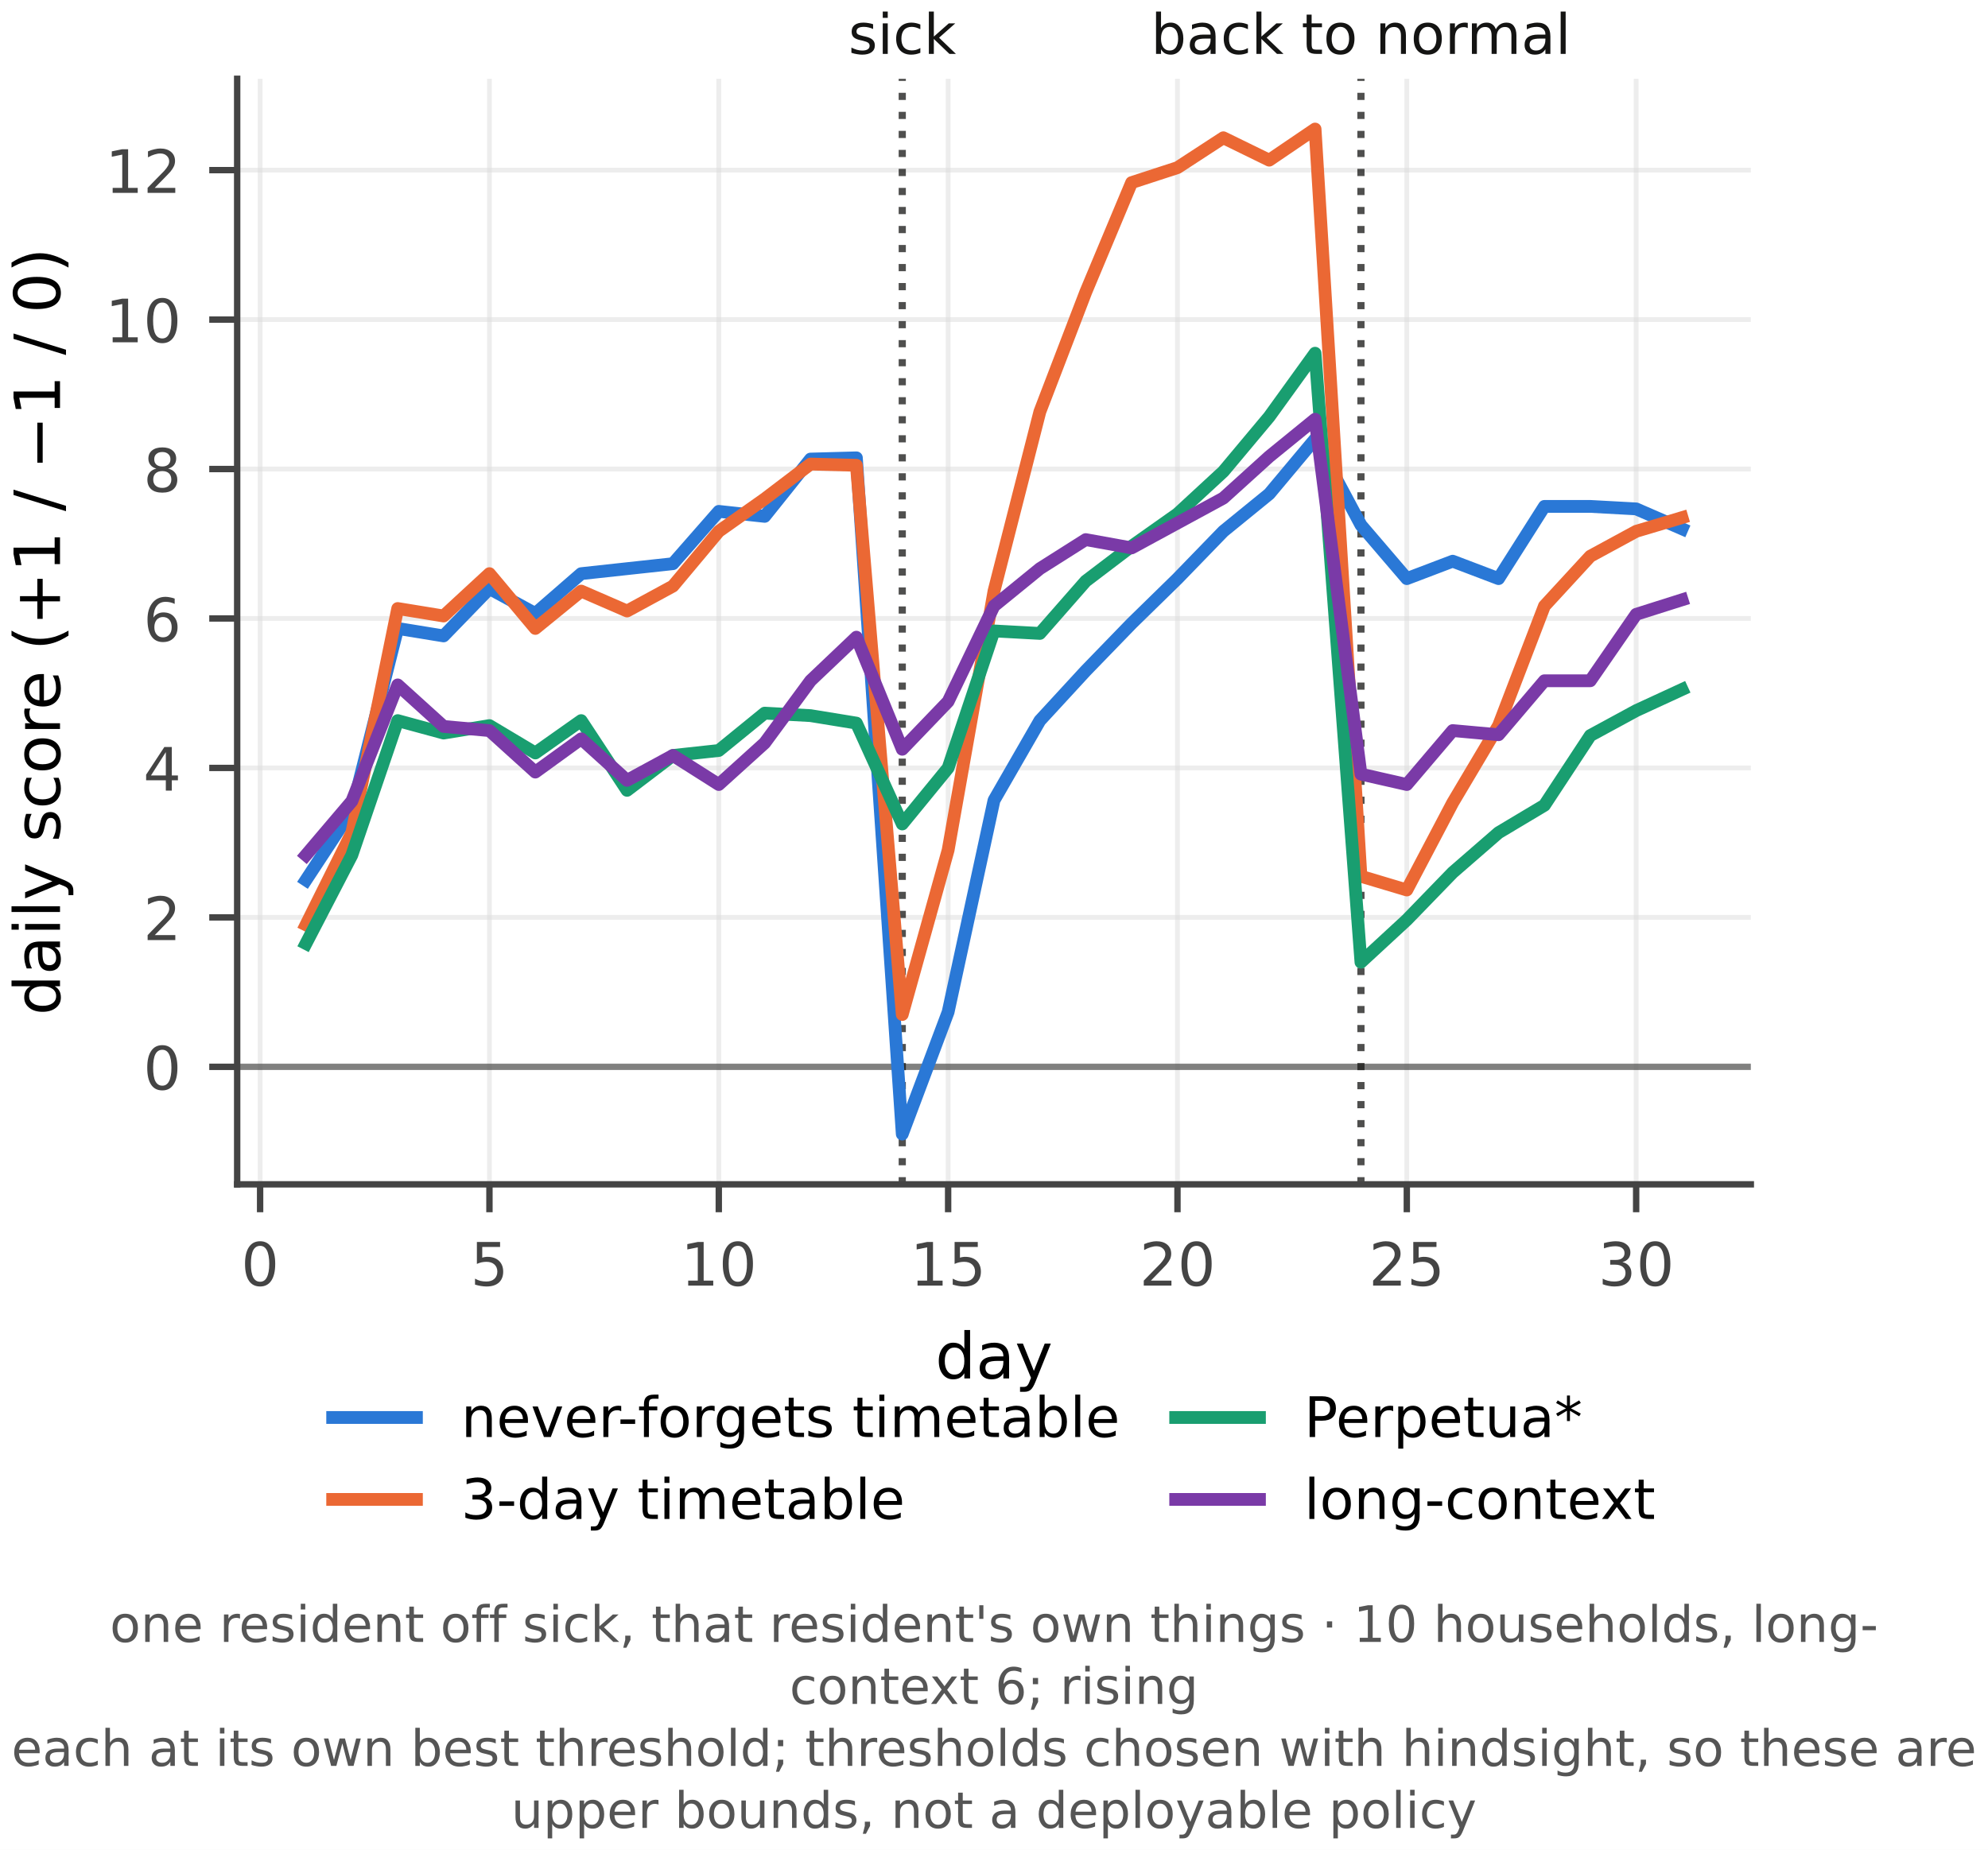
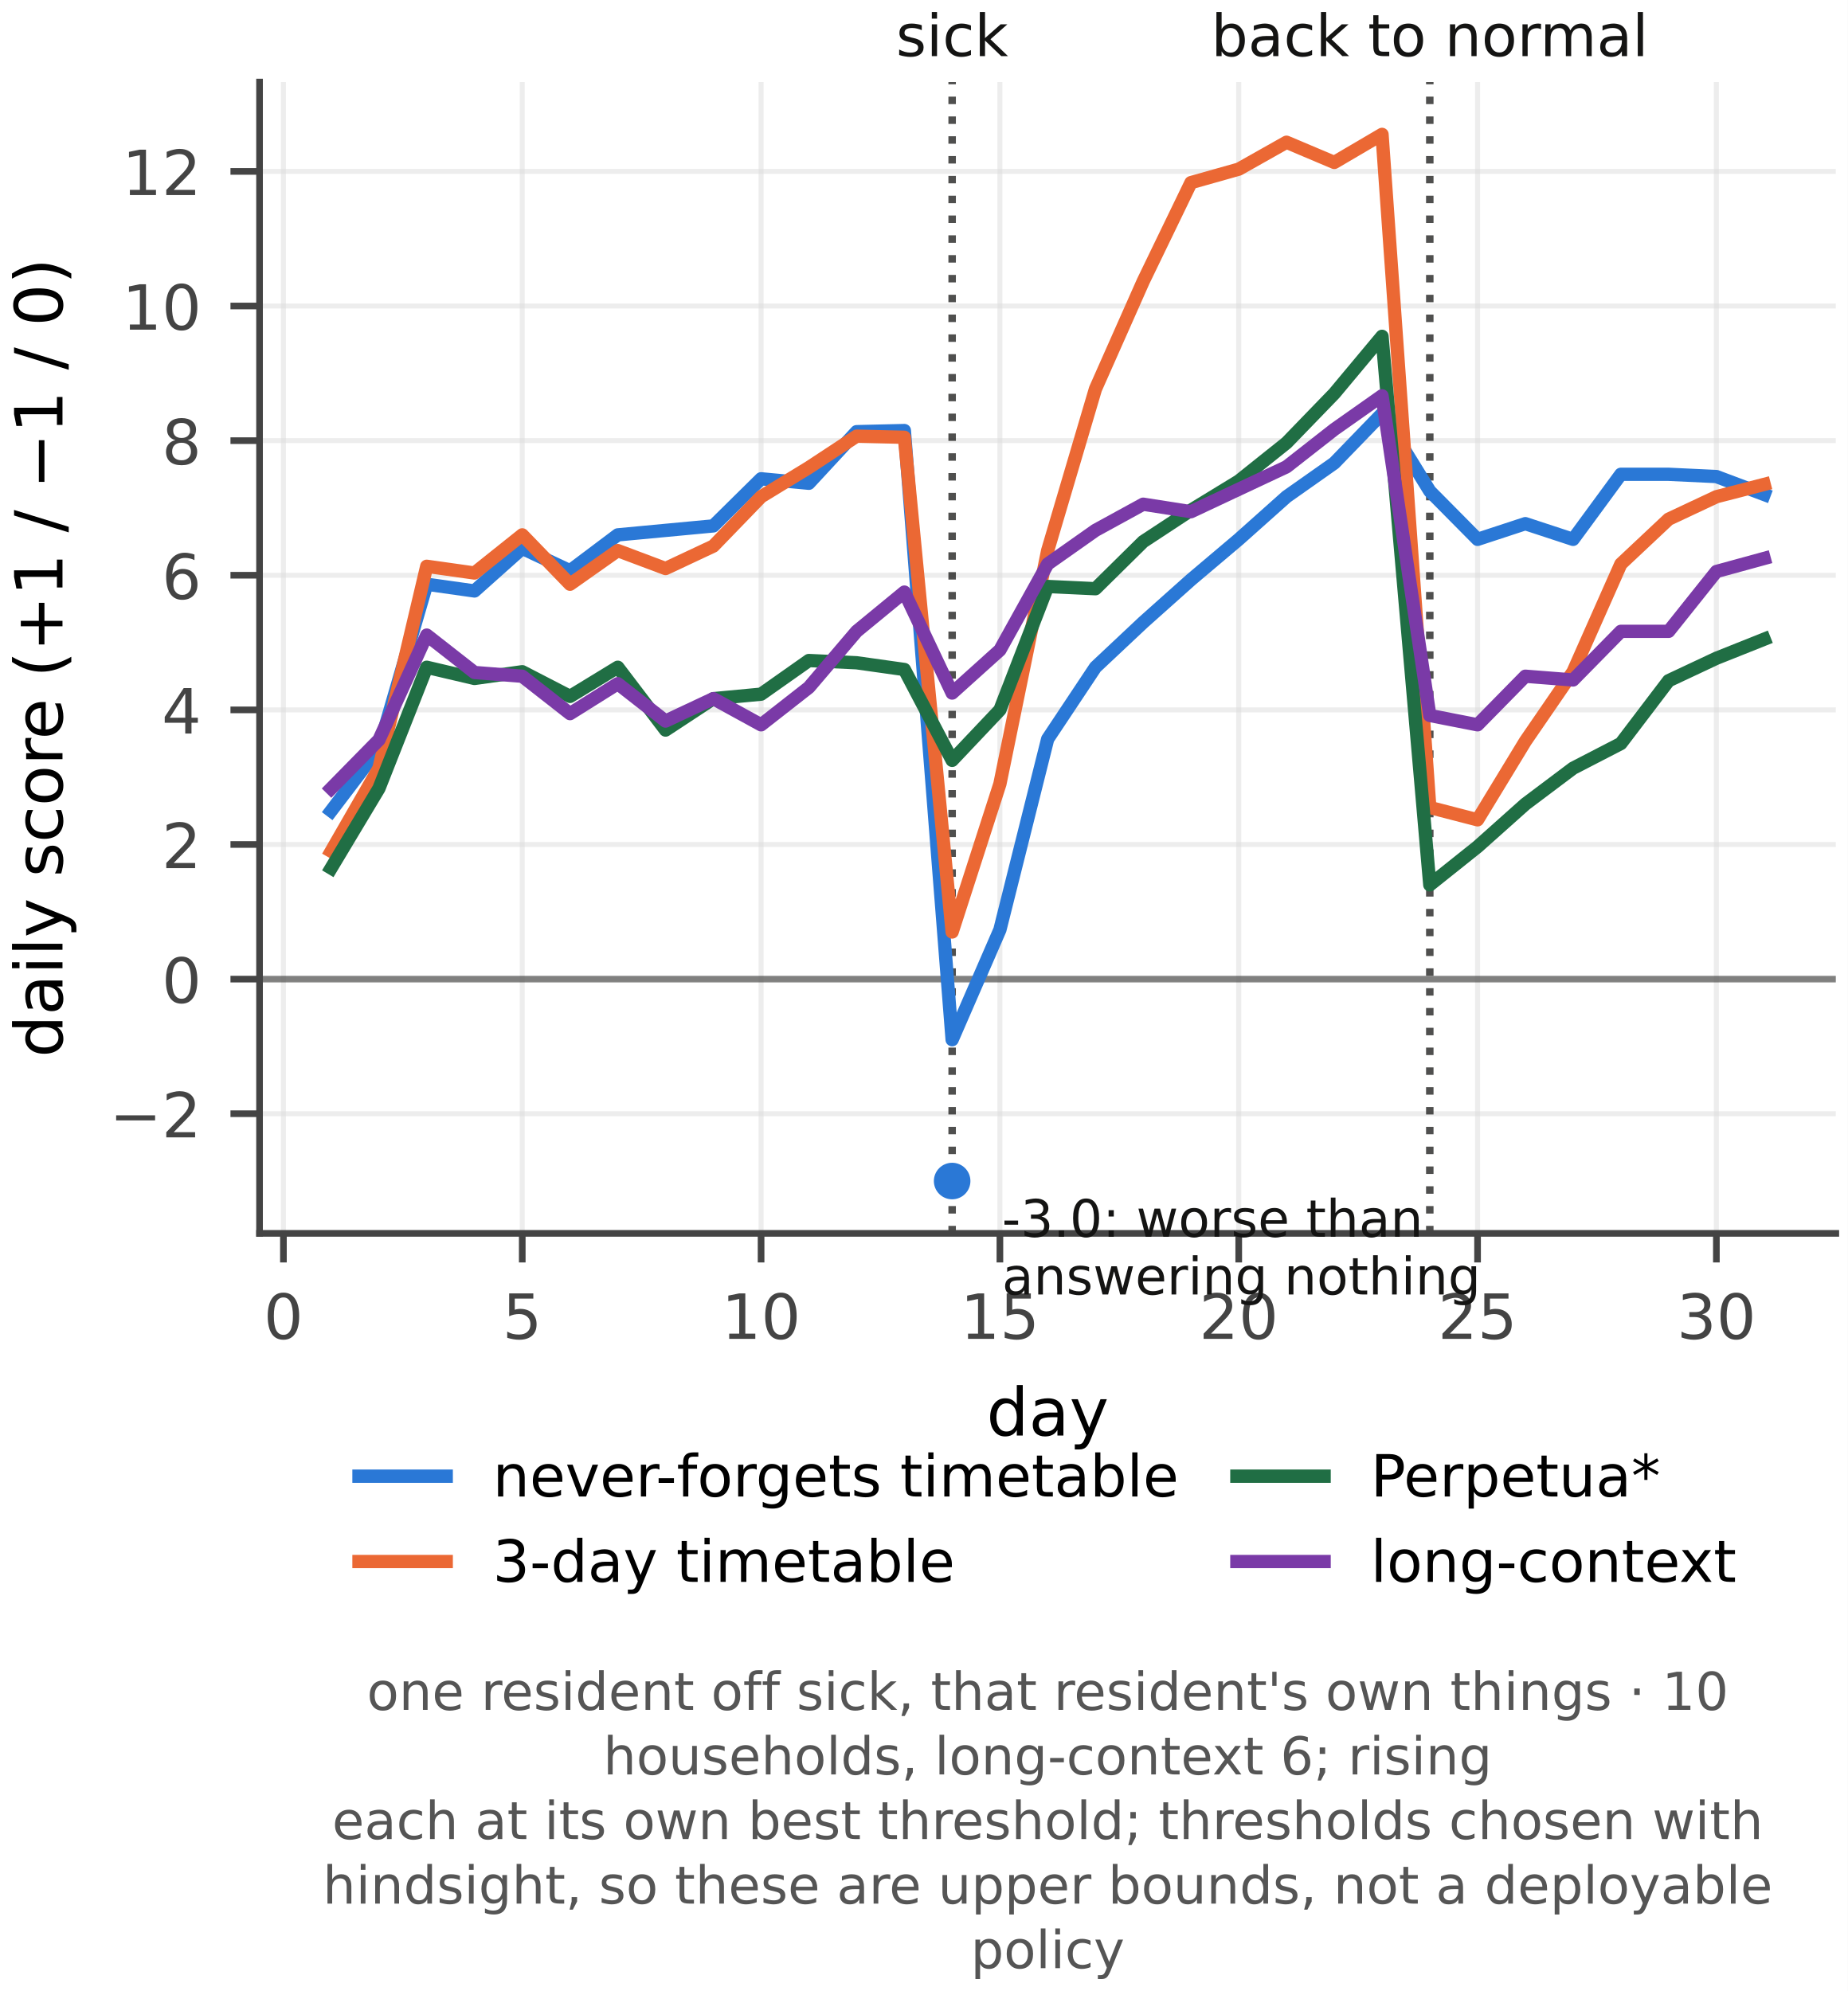
- <svg xmlns="http://www.w3.org/2000/svg" xmlns:xlink="http://www.w3.org/1999/xlink" width="249.175pt" height="231.912pt" viewBox="0 0 249.175 231.912" version="1.1">
+ <svg xmlns="http://www.w3.org/2000/svg" xmlns:xlink="http://www.w3.org/1999/xlink" width="222.399pt" height="239.685pt" viewBox="0 0 222.399 239.685" version="1.1">
  <defs>
    <style type="text/css">*{stroke-linejoin: round; stroke-linecap: butt}</style>
  </defs>
  <g id="figure_1">
    <g id="patch_1">
-       <path d="M 0 231.912  L 249.175 231.912  L 249.175 0  L 0 0  z " style="fill: #ffffff" />
+       <path d="M 0 239.685  L 222.399 239.685  L 222.399 -0  L 0 -0  z " style="fill: #ffffff" />
    </g>
    <g id="axes_1">
      <g id="patch_2">
-         <path d="M 29.727 148.478  L 219.447 148.478  L 219.447 9.878  L 29.727 9.878  z " style="fill: #ffffff" />
+         <path d="M 31.239 148.478  L 220.959 148.478  L 220.959 9.878  L 31.239 9.878  z " style="fill: #ffffff" />
      </g>
      <g id="matplotlib.axis_1">
        <g id="xtick_1">
          <g id="line2d_1">
-             <path d="M 32.602 148.478  L 32.602 9.878  " clip-path="url(#pa8eca49c2f)" style="fill: none; stroke: #dddddd; stroke-opacity: 0.5; stroke-width: 0.6; stroke-linecap: square" />
+             <path d="M 34.114 148.478  L 34.114 9.878  " clip-path="url(#p74872c241c)" style="fill: none; stroke: #dddddd; stroke-opacity: 0.5; stroke-width: 0.6; stroke-linecap: square" />
          </g>
          <g id="line2d_2">
            <defs>
-               <path id="m60619fa9c1" d="M 0 0  L 0 3.5  " style="stroke: #444444; stroke-width: 0.8" />
+               <path id="md40c995086" d="M 0 0  L 0 3.5  " style="stroke: #444444; stroke-width: 0.8" />
            </defs>
            <g>
-               <use xlink:href="#m60619fa9c1" x="32.602" y="148.478" style="fill: #444444; stroke: #444444; stroke-width: 0.8" />
+               <use xlink:href="#md40c995086" x="34.114" y="148.478" style="fill: #444444; stroke: #444444; stroke-width: 0.8" />
            </g>
          </g>
          <g id="text_1">
-             <text style="font-size: 7.5px; font-family: 'DejaVu Sans', 'Bitstream Vera Sans', 'Computer Modern Sans Serif', 'Lucida Grande', 'Verdana', 'Geneva', 'Lucid', 'Arial', 'Helvetica', 'Avant Garde', sans-serif; text-anchor: middle; fill: #444444" x="32.602" y="161.177" transform="rotate(-0 32.60183 161.1767)">0</text>
+             <text style="font-size: 7.5px; font-family: 'DejaVu Sans', 'Bitstream Vera Sans', 'Computer Modern Sans Serif', 'Lucida Grande', 'Verdana', 'Geneva', 'Lucid', 'Arial', 'Helvetica', 'Avant Garde', sans-serif; text-anchor: middle; fill: #444444" x="34.114" y="161.177" transform="rotate(-0 34.11369 161.1767)">0</text>
          </g>
        </g>
        <g id="xtick_2">
          <g id="line2d_3">
-             <path d="M 61.347 148.478  L 61.347 9.878  " clip-path="url(#pa8eca49c2f)" style="fill: none; stroke: #dddddd; stroke-opacity: 0.5; stroke-width: 0.6; stroke-linecap: square" />
+             <path d="M 62.859 148.478  L 62.859 9.878  " clip-path="url(#p74872c241c)" style="fill: none; stroke: #dddddd; stroke-opacity: 0.5; stroke-width: 0.6; stroke-linecap: square" />
          </g>
          <g id="line2d_4">
            <g>
-               <use xlink:href="#m60619fa9c1" x="61.347" y="148.478" style="fill: #444444; stroke: #444444; stroke-width: 0.8" />
+               <use xlink:href="#md40c995086" x="62.859" y="148.478" style="fill: #444444; stroke: #444444; stroke-width: 0.8" />
            </g>
          </g>
          <g id="text_2">
-             <text style="font-size: 7.5px; font-family: 'DejaVu Sans', 'Bitstream Vera Sans', 'Computer Modern Sans Serif', 'Lucida Grande', 'Verdana', 'Geneva', 'Lucid', 'Arial', 'Helvetica', 'Avant Garde', sans-serif; text-anchor: middle; fill: #444444" x="61.347" y="161.177" transform="rotate(-0 61.34728 161.1767)">5</text>
+             <text style="font-size: 7.5px; font-family: 'DejaVu Sans', 'Bitstream Vera Sans', 'Computer Modern Sans Serif', 'Lucida Grande', 'Verdana', 'Geneva', 'Lucid', 'Arial', 'Helvetica', 'Avant Garde', sans-serif; text-anchor: middle; fill: #444444" x="62.859" y="161.177" transform="rotate(-0 62.85914 161.1767)">5</text>
          </g>
        </g>
        <g id="xtick_3">
          <g id="line2d_5">
-             <path d="M 90.093 148.478  L 90.093 9.878  " clip-path="url(#pa8eca49c2f)" style="fill: none; stroke: #dddddd; stroke-opacity: 0.5; stroke-width: 0.6; stroke-linecap: square" />
+             <path d="M 91.605 148.478  L 91.605 9.878  " clip-path="url(#p74872c241c)" style="fill: none; stroke: #dddddd; stroke-opacity: 0.5; stroke-width: 0.6; stroke-linecap: square" />
          </g>
          <g id="line2d_6">
            <g>
-               <use xlink:href="#m60619fa9c1" x="90.093" y="148.478" style="fill: #444444; stroke: #444444; stroke-width: 0.8" />
+               <use xlink:href="#md40c995086" x="91.605" y="148.478" style="fill: #444444; stroke: #444444; stroke-width: 0.8" />
            </g>
          </g>
          <g id="text_3">
-             <text style="font-size: 7.5px; font-family: 'DejaVu Sans', 'Bitstream Vera Sans', 'Computer Modern Sans Serif', 'Lucida Grande', 'Verdana', 'Geneva', 'Lucid', 'Arial', 'Helvetica', 'Avant Garde', sans-serif; text-anchor: middle; fill: #444444" x="90.093" y="161.177" transform="rotate(-0 90.09274 161.1767)">10</text>
+             <text style="font-size: 7.5px; font-family: 'DejaVu Sans', 'Bitstream Vera Sans', 'Computer Modern Sans Serif', 'Lucida Grande', 'Verdana', 'Geneva', 'Lucid', 'Arial', 'Helvetica', 'Avant Garde', sans-serif; text-anchor: middle; fill: #444444" x="91.605" y="161.177" transform="rotate(-0 91.6046 161.1767)">10</text>
          </g>
        </g>
        <g id="xtick_4">
          <g id="line2d_7">
-             <path d="M 118.838 148.478  L 118.838 9.878  " clip-path="url(#pa8eca49c2f)" style="fill: none; stroke: #dddddd; stroke-opacity: 0.5; stroke-width: 0.6; stroke-linecap: square" />
+             <path d="M 120.35 148.478  L 120.35 9.878  " clip-path="url(#p74872c241c)" style="fill: none; stroke: #dddddd; stroke-opacity: 0.5; stroke-width: 0.6; stroke-linecap: square" />
          </g>
          <g id="line2d_8">
            <g>
-               <use xlink:href="#m60619fa9c1" x="118.838" y="148.478" style="fill: #444444; stroke: #444444; stroke-width: 0.8" />
+               <use xlink:href="#md40c995086" x="120.35" y="148.478" style="fill: #444444; stroke: #444444; stroke-width: 0.8" />
            </g>
          </g>
          <g id="text_4">
-             <text style="font-size: 7.5px; font-family: 'DejaVu Sans', 'Bitstream Vera Sans', 'Computer Modern Sans Serif', 'Lucida Grande', 'Verdana', 'Geneva', 'Lucid', 'Arial', 'Helvetica', 'Avant Garde', sans-serif; text-anchor: middle; fill: #444444" x="118.838" y="161.177" transform="rotate(-0 118.8382 161.1767)">15</text>
+             <text style="font-size: 7.5px; font-family: 'DejaVu Sans', 'Bitstream Vera Sans', 'Computer Modern Sans Serif', 'Lucida Grande', 'Verdana', 'Geneva', 'Lucid', 'Arial', 'Helvetica', 'Avant Garde', sans-serif; text-anchor: middle; fill: #444444" x="120.35" y="161.177" transform="rotate(-0 120.35 161.1767)">15</text>
          </g>
        </g>
        <g id="xtick_5">
          <g id="line2d_9">
-             <path d="M 147.584 148.478  L 147.584 9.878  " clip-path="url(#pa8eca49c2f)" style="fill: none; stroke: #dddddd; stroke-opacity: 0.5; stroke-width: 0.6; stroke-linecap: square" />
+             <path d="M 149.096 148.478  L 149.096 9.878  " clip-path="url(#p74872c241c)" style="fill: none; stroke: #dddddd; stroke-opacity: 0.5; stroke-width: 0.6; stroke-linecap: square" />
          </g>
          <g id="line2d_10">
            <g>
-               <use xlink:href="#m60619fa9c1" x="147.584" y="148.478" style="fill: #444444; stroke: #444444; stroke-width: 0.8" />
+               <use xlink:href="#md40c995086" x="149.096" y="148.478" style="fill: #444444; stroke: #444444; stroke-width: 0.8" />
            </g>
          </g>
          <g id="text_5">
-             <text style="font-size: 7.5px; font-family: 'DejaVu Sans', 'Bitstream Vera Sans', 'Computer Modern Sans Serif', 'Lucida Grande', 'Verdana', 'Geneva', 'Lucid', 'Arial', 'Helvetica', 'Avant Garde', sans-serif; text-anchor: middle; fill: #444444" x="147.584" y="161.177" transform="rotate(-0 147.5836 161.1767)">20</text>
+             <text style="font-size: 7.5px; font-family: 'DejaVu Sans', 'Bitstream Vera Sans', 'Computer Modern Sans Serif', 'Lucida Grande', 'Verdana', 'Geneva', 'Lucid', 'Arial', 'Helvetica', 'Avant Garde', sans-serif; text-anchor: middle; fill: #444444" x="149.096" y="161.177" transform="rotate(-0 149.0955 161.1767)">20</text>
          </g>
        </g>
        <g id="xtick_6">
          <g id="line2d_11">
-             <path d="M 176.329 148.478  L 176.329 9.878  " clip-path="url(#pa8eca49c2f)" style="fill: none; stroke: #dddddd; stroke-opacity: 0.5; stroke-width: 0.6; stroke-linecap: square" />
+             <path d="M 177.841 148.478  L 177.841 9.878  " clip-path="url(#p74872c241c)" style="fill: none; stroke: #dddddd; stroke-opacity: 0.5; stroke-width: 0.6; stroke-linecap: square" />
          </g>
          <g id="line2d_12">
            <g>
-               <use xlink:href="#m60619fa9c1" x="176.329" y="148.478" style="fill: #444444; stroke: #444444; stroke-width: 0.8" />
+               <use xlink:href="#md40c995086" x="177.841" y="148.478" style="fill: #444444; stroke: #444444; stroke-width: 0.8" />
            </g>
          </g>
          <g id="text_6">
-             <text style="font-size: 7.5px; font-family: 'DejaVu Sans', 'Bitstream Vera Sans', 'Computer Modern Sans Serif', 'Lucida Grande', 'Verdana', 'Geneva', 'Lucid', 'Arial', 'Helvetica', 'Avant Garde', sans-serif; text-anchor: middle; fill: #444444" x="176.329" y="161.177" transform="rotate(-0 176.3291 161.1767)">25</text>
+             <text style="font-size: 7.5px; font-family: 'DejaVu Sans', 'Bitstream Vera Sans', 'Computer Modern Sans Serif', 'Lucida Grande', 'Verdana', 'Geneva', 'Lucid', 'Arial', 'Helvetica', 'Avant Garde', sans-serif; text-anchor: middle; fill: #444444" x="177.841" y="161.177" transform="rotate(-0 177.841 161.1767)">25</text>
          </g>
        </g>
        <g id="xtick_7">
          <g id="line2d_13">
-             <path d="M 205.075 148.478  L 205.075 9.878  " clip-path="url(#pa8eca49c2f)" style="fill: none; stroke: #dddddd; stroke-opacity: 0.5; stroke-width: 0.6; stroke-linecap: square" />
+             <path d="M 206.586 148.478  L 206.586 9.878  " clip-path="url(#p74872c241c)" style="fill: none; stroke: #dddddd; stroke-opacity: 0.5; stroke-width: 0.6; stroke-linecap: square" />
          </g>
          <g id="line2d_14">
            <g>
-               <use xlink:href="#m60619fa9c1" x="205.075" y="148.478" style="fill: #444444; stroke: #444444; stroke-width: 0.8" />
+               <use xlink:href="#md40c995086" x="206.586" y="148.478" style="fill: #444444; stroke: #444444; stroke-width: 0.8" />
            </g>
          </g>
          <g id="text_7">
-             <text style="font-size: 7.5px; font-family: 'DejaVu Sans', 'Bitstream Vera Sans', 'Computer Modern Sans Serif', 'Lucida Grande', 'Verdana', 'Geneva', 'Lucid', 'Arial', 'Helvetica', 'Avant Garde', sans-serif; text-anchor: middle; fill: #444444" x="205.075" y="161.177" transform="rotate(-0 205.0746 161.1767)">30</text>
+             <text style="font-size: 7.5px; font-family: 'DejaVu Sans', 'Bitstream Vera Sans', 'Computer Modern Sans Serif', 'Lucida Grande', 'Verdana', 'Geneva', 'Lucid', 'Arial', 'Helvetica', 'Avant Garde', sans-serif; text-anchor: middle; fill: #444444" x="206.586" y="161.177" transform="rotate(-0 206.5864 161.1767)">30</text>
          </g>
        </g>
        <g id="text_8">
-           <text style="font-size: 8px; font-family: 'DejaVu Sans', 'Bitstream Vera Sans', 'Computer Modern Sans Serif', 'Lucida Grande', 'Verdana', 'Geneva', 'Lucid', 'Arial', 'Helvetica', 'Avant Garde', sans-serif; text-anchor: middle" x="124.587" y="172.815" transform="rotate(-0 124.5873 172.8152)">day</text>
+           <text style="font-size: 8px; font-family: 'DejaVu Sans', 'Bitstream Vera Sans', 'Computer Modern Sans Serif', 'Lucida Grande', 'Verdana', 'Geneva', 'Lucid', 'Arial', 'Helvetica', 'Avant Garde', sans-serif; text-anchor: middle" x="126.099" y="172.815" transform="rotate(-0 126.0991 172.8152)">day</text>
        </g>
      </g>
      <g id="matplotlib.axis_2">
        <g id="ytick_1">
          <g id="line2d_15">
-             <path d="M 29.727 133.747  L 219.447 133.747  " clip-path="url(#pa8eca49c2f)" style="fill: none; stroke: #dddddd; stroke-opacity: 0.5; stroke-width: 0.6; stroke-linecap: square" />
+             <path d="M 31.239 134.075  L 220.959 134.075  " clip-path="url(#p74872c241c)" style="fill: none; stroke: #dddddd; stroke-opacity: 0.5; stroke-width: 0.6; stroke-linecap: square" />
          </g>
          <g id="line2d_16">
            <defs>
-               <path id="m5e0a14a713" d="M 0 0  L -3.5 0  " style="stroke: #444444; stroke-width: 0.8" />
+               <path id="m9e1246390c" d="M 0 0  L -3.5 0  " style="stroke: #444444; stroke-width: 0.8" />
            </defs>
            <g>
-               <use xlink:href="#m5e0a14a713" x="29.727" y="133.747" style="fill: #444444; stroke: #444444; stroke-width: 0.8" />
+               <use xlink:href="#m9e1246390c" x="31.239" y="134.075" style="fill: #444444; stroke: #444444; stroke-width: 0.8" />
            </g>
          </g>
          <g id="text_9">
-             <text style="font-size: 7.5px; font-family: 'DejaVu Sans', 'Bitstream Vera Sans', 'Computer Modern Sans Serif', 'Lucida Grande', 'Verdana', 'Geneva', 'Lucid', 'Arial', 'Helvetica', 'Avant Garde', sans-serif; text-anchor: end; fill: #444444" x="22.727" y="136.596" transform="rotate(-0 22.72728 136.5961)">0</text>
+             <text style="font-size: 7.5px; font-family: 'DejaVu Sans', 'Bitstream Vera Sans', 'Computer Modern Sans Serif', 'Lucida Grande', 'Verdana', 'Geneva', 'Lucid', 'Arial', 'Helvetica', 'Avant Garde', sans-serif; text-anchor: end; fill: #444444" x="24.239" y="136.924" transform="rotate(-0 24.23914 136.9244)">−2</text>
          </g>
        </g>
        <g id="ytick_2">
          <g id="line2d_17">
-             <path d="M 29.727 115.011  L 219.447 115.011  " clip-path="url(#pa8eca49c2f)" style="fill: none; stroke: #dddddd; stroke-opacity: 0.5; stroke-width: 0.6; stroke-linecap: square" />
+             <path d="M 31.239 117.869  L 220.959 117.869  " clip-path="url(#p74872c241c)" style="fill: none; stroke: #dddddd; stroke-opacity: 0.5; stroke-width: 0.6; stroke-linecap: square" />
          </g>
          <g id="line2d_18">
            <g>
-               <use xlink:href="#m5e0a14a713" x="29.727" y="115.011" style="fill: #444444; stroke: #444444; stroke-width: 0.8" />
+               <use xlink:href="#m9e1246390c" x="31.239" y="117.869" style="fill: #444444; stroke: #444444; stroke-width: 0.8" />
            </g>
          </g>
          <g id="text_10">
-             <text style="font-size: 7.5px; font-family: 'DejaVu Sans', 'Bitstream Vera Sans', 'Computer Modern Sans Serif', 'Lucida Grande', 'Verdana', 'Geneva', 'Lucid', 'Arial', 'Helvetica', 'Avant Garde', sans-serif; text-anchor: end; fill: #444444" x="22.727" y="117.86" transform="rotate(-0 22.72728 117.86)">2</text>
+             <text style="font-size: 7.5px; font-family: 'DejaVu Sans', 'Bitstream Vera Sans', 'Computer Modern Sans Serif', 'Lucida Grande', 'Verdana', 'Geneva', 'Lucid', 'Arial', 'Helvetica', 'Avant Garde', sans-serif; text-anchor: end; fill: #444444" x="24.239" y="120.719" transform="rotate(-0 24.23914 120.7186)">0</text>
          </g>
        </g>
        <g id="ytick_3">
          <g id="line2d_19">
-             <path d="M 29.727 96.275  L 219.447 96.275  " clip-path="url(#pa8eca49c2f)" style="fill: none; stroke: #dddddd; stroke-opacity: 0.5; stroke-width: 0.6; stroke-linecap: square" />
+             <path d="M 31.239 101.663  L 220.959 101.663  " clip-path="url(#p74872c241c)" style="fill: none; stroke: #dddddd; stroke-opacity: 0.5; stroke-width: 0.6; stroke-linecap: square" />
          </g>
          <g id="line2d_20">
            <g>
-               <use xlink:href="#m5e0a14a713" x="29.727" y="96.275" style="fill: #444444; stroke: #444444; stroke-width: 0.8" />
+               <use xlink:href="#m9e1246390c" x="31.239" y="101.663" style="fill: #444444; stroke: #444444; stroke-width: 0.8" />
            </g>
          </g>
          <g id="text_11">
-             <text style="font-size: 7.5px; font-family: 'DejaVu Sans', 'Bitstream Vera Sans', 'Computer Modern Sans Serif', 'Lucida Grande', 'Verdana', 'Geneva', 'Lucid', 'Arial', 'Helvetica', 'Avant Garde', sans-serif; text-anchor: end; fill: #444444" x="22.727" y="99.124" transform="rotate(-0 22.72728 99.12396)">4</text>
+             <text style="font-size: 7.5px; font-family: 'DejaVu Sans', 'Bitstream Vera Sans', 'Computer Modern Sans Serif', 'Lucida Grande', 'Verdana', 'Geneva', 'Lucid', 'Arial', 'Helvetica', 'Avant Garde', sans-serif; text-anchor: end; fill: #444444" x="24.239" y="104.513" transform="rotate(-0 24.23914 104.5128)">2</text>
          </g>
        </g>
        <g id="ytick_4">
          <g id="line2d_21">
-             <path d="M 29.727 77.538  L 219.447 77.538  " clip-path="url(#pa8eca49c2f)" style="fill: none; stroke: #dddddd; stroke-opacity: 0.5; stroke-width: 0.6; stroke-linecap: square" />
+             <path d="M 31.239 85.458  L 220.959 85.458  " clip-path="url(#p74872c241c)" style="fill: none; stroke: #dddddd; stroke-opacity: 0.5; stroke-width: 0.6; stroke-linecap: square" />
          </g>
          <g id="line2d_22">
            <g>
-               <use xlink:href="#m5e0a14a713" x="29.727" y="77.538" style="fill: #444444; stroke: #444444; stroke-width: 0.8" />
+               <use xlink:href="#m9e1246390c" x="31.239" y="85.458" style="fill: #444444; stroke: #444444; stroke-width: 0.8" />
            </g>
          </g>
          <g id="text_12">
-             <text style="font-size: 7.5px; font-family: 'DejaVu Sans', 'Bitstream Vera Sans', 'Computer Modern Sans Serif', 'Lucida Grande', 'Verdana', 'Geneva', 'Lucid', 'Arial', 'Helvetica', 'Avant Garde', sans-serif; text-anchor: end; fill: #444444" x="22.727" y="80.388" transform="rotate(-0 22.72728 80.3879)">6</text>
+             <text style="font-size: 7.5px; font-family: 'DejaVu Sans', 'Bitstream Vera Sans', 'Computer Modern Sans Serif', 'Lucida Grande', 'Verdana', 'Geneva', 'Lucid', 'Arial', 'Helvetica', 'Avant Garde', sans-serif; text-anchor: end; fill: #444444" x="24.239" y="88.307" transform="rotate(-0 24.23914 88.30704)">4</text>
          </g>
        </g>
        <g id="ytick_5">
          <g id="line2d_23">
-             <path d="M 29.727 58.802  L 219.447 58.802  " clip-path="url(#pa8eca49c2f)" style="fill: none; stroke: #dddddd; stroke-opacity: 0.5; stroke-width: 0.6; stroke-linecap: square" />
+             <path d="M 31.239 69.252  L 220.959 69.252  " clip-path="url(#p74872c241c)" style="fill: none; stroke: #dddddd; stroke-opacity: 0.5; stroke-width: 0.6; stroke-linecap: square" />
          </g>
          <g id="line2d_24">
            <g>
-               <use xlink:href="#m5e0a14a713" x="29.727" y="58.802" style="fill: #444444; stroke: #444444; stroke-width: 0.8" />
+               <use xlink:href="#m9e1246390c" x="31.239" y="69.252" style="fill: #444444; stroke: #444444; stroke-width: 0.8" />
            </g>
          </g>
          <g id="text_13">
-             <text style="font-size: 7.5px; font-family: 'DejaVu Sans', 'Bitstream Vera Sans', 'Computer Modern Sans Serif', 'Lucida Grande', 'Verdana', 'Geneva', 'Lucid', 'Arial', 'Helvetica', 'Avant Garde', sans-serif; text-anchor: end; fill: #444444" x="22.727" y="61.652" transform="rotate(-0 22.72728 61.65184)">8</text>
+             <text style="font-size: 7.5px; font-family: 'DejaVu Sans', 'Bitstream Vera Sans', 'Computer Modern Sans Serif', 'Lucida Grande', 'Verdana', 'Geneva', 'Lucid', 'Arial', 'Helvetica', 'Avant Garde', sans-serif; text-anchor: end; fill: #444444" x="24.239" y="72.101" transform="rotate(-0 24.23914 72.10126)">6</text>
          </g>
        </g>
        <g id="ytick_6">
          <g id="line2d_25">
-             <path d="M 29.727 40.066  L 219.447 40.066  " clip-path="url(#pa8eca49c2f)" style="fill: none; stroke: #dddddd; stroke-opacity: 0.5; stroke-width: 0.6; stroke-linecap: square" />
+             <path d="M 31.239 53.046  L 220.959 53.046  " clip-path="url(#p74872c241c)" style="fill: none; stroke: #dddddd; stroke-opacity: 0.5; stroke-width: 0.6; stroke-linecap: square" />
          </g>
          <g id="line2d_26">
            <g>
-               <use xlink:href="#m5e0a14a713" x="29.727" y="40.066" style="fill: #444444; stroke: #444444; stroke-width: 0.8" />
+               <use xlink:href="#m9e1246390c" x="31.239" y="53.046" style="fill: #444444; stroke: #444444; stroke-width: 0.8" />
            </g>
          </g>
          <g id="text_14">
-             <text style="font-size: 7.5px; font-family: 'DejaVu Sans', 'Bitstream Vera Sans', 'Computer Modern Sans Serif', 'Lucida Grande', 'Verdana', 'Geneva', 'Lucid', 'Arial', 'Helvetica', 'Avant Garde', sans-serif; text-anchor: end; fill: #444444" x="22.727" y="42.916" transform="rotate(-0 22.72728 42.91578)">10</text>
+             <text style="font-size: 7.5px; font-family: 'DejaVu Sans', 'Bitstream Vera Sans', 'Computer Modern Sans Serif', 'Lucida Grande', 'Verdana', 'Geneva', 'Lucid', 'Arial', 'Helvetica', 'Avant Garde', sans-serif; text-anchor: end; fill: #444444" x="24.239" y="55.895" transform="rotate(-0 24.23914 55.89547)">8</text>
          </g>
        </g>
        <g id="ytick_7">
          <g id="line2d_27">
-             <path d="M 29.727 21.33  L 219.447 21.33  " clip-path="url(#pa8eca49c2f)" style="fill: none; stroke: #dddddd; stroke-opacity: 0.5; stroke-width: 0.6; stroke-linecap: square" />
+             <path d="M 31.239 36.84  L 220.959 36.84  " clip-path="url(#p74872c241c)" style="fill: none; stroke: #dddddd; stroke-opacity: 0.5; stroke-width: 0.6; stroke-linecap: square" />
          </g>
          <g id="line2d_28">
            <g>
-               <use xlink:href="#m5e0a14a713" x="29.727" y="21.33" style="fill: #444444; stroke: #444444; stroke-width: 0.8" />
+               <use xlink:href="#m9e1246390c" x="31.239" y="36.84" style="fill: #444444; stroke: #444444; stroke-width: 0.8" />
            </g>
          </g>
          <g id="text_15">
-             <text style="font-size: 7.5px; font-family: 'DejaVu Sans', 'Bitstream Vera Sans', 'Computer Modern Sans Serif', 'Lucida Grande', 'Verdana', 'Geneva', 'Lucid', 'Arial', 'Helvetica', 'Avant Garde', sans-serif; text-anchor: end; fill: #444444" x="22.727" y="24.18" transform="rotate(-0 22.72728 24.17972)">12</text>
-           </g>
-         </g>
-         <g id="text_16">
-           <text style="font-size: 8px; font-family: 'DejaVu Sans', 'Bitstream Vera Sans', 'Computer Modern Sans Serif', 'Lucida Grande', 'Verdana', 'Geneva', 'Lucid', 'Arial', 'Helvetica', 'Avant Garde', sans-serif; text-anchor: middle" x="7.52" y="79.178" transform="rotate(-90 7.519781 79.17789)">daily score (+1 / −1 / 0)</text>
-         </g>
-       </g>
-       <g id="line2d_29">
-         <path d="M 113.089 148.478  L 113.089 9.878  " clip-path="url(#pa8eca49c2f)" style="fill: none; stroke-dasharray: 0.9,1.485; stroke-dashoffset: 0; stroke: #141413; stroke-opacity: 0.75; stroke-width: 0.9" />
-       </g>
-       <g id="line2d_30">
-         <path d="M 170.58 148.478  L 170.58 9.878  " clip-path="url(#pa8eca49c2f)" style="fill: none; stroke-dasharray: 0.9,1.485; stroke-dashoffset: 0; stroke: #141413; stroke-opacity: 0.75; stroke-width: 0.9" />
+             <text style="font-size: 7.5px; font-family: 'DejaVu Sans', 'Bitstream Vera Sans', 'Computer Modern Sans Serif', 'Lucida Grande', 'Verdana', 'Geneva', 'Lucid', 'Arial', 'Helvetica', 'Avant Garde', sans-serif; text-anchor: end; fill: #444444" x="24.239" y="39.69" transform="rotate(-0 24.23914 39.68968)">10</text>
+           </g>
+         </g>
+         <g id="ytick_8">
+           <g id="line2d_29">
+             <path d="M 31.239 20.634  L 220.959 20.634  " clip-path="url(#p74872c241c)" style="fill: none; stroke: #dddddd; stroke-opacity: 0.5; stroke-width: 0.6; stroke-linecap: square" />
+           </g>
+           <g id="line2d_30">
+             <g>
+               <use xlink:href="#m9e1246390c" x="31.239" y="20.634" style="fill: #444444; stroke: #444444; stroke-width: 0.8" />
+             </g>
+           </g>
+           <g id="text_16">
+             <text style="font-size: 7.5px; font-family: 'DejaVu Sans', 'Bitstream Vera Sans', 'Computer Modern Sans Serif', 'Lucida Grande', 'Verdana', 'Geneva', 'Lucid', 'Arial', 'Helvetica', 'Avant Garde', sans-serif; text-anchor: end; fill: #444444" x="24.239" y="23.484" transform="rotate(-0 24.23914 23.48389)">12</text>
+           </g>
+         </g>
+         <g id="text_17">
+           <text style="font-size: 8px; font-family: 'DejaVu Sans', 'Bitstream Vera Sans', 'Computer Modern Sans Serif', 'Lucida Grande', 'Verdana', 'Geneva', 'Lucid', 'Arial', 'Helvetica', 'Avant Garde', sans-serif; text-anchor: middle" x="7.519" y="79.178" transform="rotate(-90 7.51875 79.17789)">daily score (+1 / −1 / 0)</text>
+         </g>
      </g>
      <g id="line2d_31">
-         <path d="M 29.727 133.747  L 219.447 133.747  " clip-path="url(#pa8eca49c2f)" style="fill: none; stroke: #141413; stroke-opacity: 0.5; stroke-width: 0.8; stroke-linecap: square" />
+         <path d="M 114.601 148.478  L 114.601 9.878  " clip-path="url(#p74872c241c)" style="fill: none; stroke-dasharray: 0.9,1.485; stroke-dashoffset: 0; stroke: #141413; stroke-opacity: 0.75; stroke-width: 0.9" />
+       </g>
+       <g id="line2d_32">
+         <path d="M 172.092 148.478  L 172.092 9.878  " clip-path="url(#p74872c241c)" style="fill: none; stroke-dasharray: 0.9,1.485; stroke-dashoffset: 0; stroke: #141413; stroke-opacity: 0.75; stroke-width: 0.9" />
+       </g>
+       <g id="line2d_33">
+         <path d="M 31.239 117.869  L 220.959 117.869  " clip-path="url(#p74872c241c)" style="fill: none; stroke: #141413; stroke-opacity: 0.5; stroke-width: 0.8; stroke-linecap: square" />
      </g>
      <g id="patch_3">
-         <path d="M 29.727 148.478  L 29.727 9.878  " style="fill: none; stroke: #444444; stroke-width: 0.8; stroke-linejoin: miter; stroke-linecap: square" />
+         <path d="M 31.239 148.478  L 31.239 9.878  " style="fill: none; stroke: #444444; stroke-width: 0.8; stroke-linejoin: miter; stroke-linecap: square" />
      </g>
      <g id="patch_4">
-         <path d="M 29.727 148.478  L 219.447 148.478  " style="fill: none; stroke: #444444; stroke-width: 0.8; stroke-linejoin: miter; stroke-linecap: square" />
-       </g>
-       <g id="text_17">
-         <text style="font-size: 7px; font-family: 'DejaVu Sans', 'Bitstream Vera Sans', 'Computer Modern Sans Serif', 'Lucida Grande', 'Verdana', 'Geneva', 'Lucid', 'Arial', 'Helvetica', 'Avant Garde', sans-serif; text-anchor: middle; fill: #141413" x="113.089" y="6.759" transform="rotate(-0 113.0891 6.758906)">sick</text>
+         <path d="M 31.239 148.478  L 220.959 148.478  " style="fill: none; stroke: #444444; stroke-width: 0.8; stroke-linejoin: miter; stroke-linecap: square" />
      </g>
      <g id="text_18">
-         <text style="font-size: 7px; font-family: 'DejaVu Sans', 'Bitstream Vera Sans', 'Computer Modern Sans Serif', 'Lucida Grande', 'Verdana', 'Geneva', 'Lucid', 'Arial', 'Helvetica', 'Avant Garde', sans-serif; text-anchor: middle; fill: #141413" x="170.58" y="6.759" transform="rotate(-0 170.58 6.758906)">back to normal</text>
+         <text style="font-size: 7px; font-family: 'DejaVu Sans', 'Bitstream Vera Sans', 'Computer Modern Sans Serif', 'Lucida Grande', 'Verdana', 'Geneva', 'Lucid', 'Arial', 'Helvetica', 'Avant Garde', sans-serif; text-anchor: middle; fill: #141413" x="114.601" y="6.759" transform="rotate(-0 114.601 6.758906)">sick</text>
      </g>
      <g id="text_19">
-         <text style="font-size: 6.3px; font-family: 'DejaVu Sans', 'Bitstream Vera Sans', 'Computer Modern Sans Serif', 'Lucida Grande', 'Verdana', 'Geneva', 'Lucid', 'Arial', 'Helvetica', 'Avant Garde', sans-serif; fill: #555555" transform="translate(13.76881 205.8439)">one resident off sick, that resident's own things · 10 households, long-</text>
-         <text style="font-size: 6.3px; font-family: 'DejaVu Sans', 'Bitstream Vera Sans', 'Computer Modern Sans Serif', 'Lucida Grande', 'Verdana', 'Geneva', 'Lucid', 'Arial', 'Helvetica', 'Avant Garde', sans-serif; fill: #555555" transform="translate(98.96449 213.6166)">context 6; rising</text>
-         <text style="font-size: 6.3px; font-family: 'DejaVu Sans', 'Bitstream Vera Sans', 'Computer Modern Sans Serif', 'Lucida Grande', 'Verdana', 'Geneva', 'Lucid', 'Arial', 'Helvetica', 'Avant Garde', sans-serif; fill: #555555" transform="translate(1.44 221.3893)">each at its own best threshold; thresholds chosen with hindsight, so these are</text>
-         <text style="font-size: 6.3px; font-family: 'DejaVu Sans', 'Bitstream Vera Sans', 'Computer Modern Sans Serif', 'Lucida Grande', 'Verdana', 'Geneva', 'Lucid', 'Arial', 'Helvetica', 'Avant Garde', sans-serif; fill: #555555" transform="translate(64.08021 229.1619)">upper bounds, not a deployable policy</text>
-       </g>
-       <g id="line2d_32">
-         <path d="M 38.351 110.327  L 44.1 101.583  L 49.849 78.788  L 55.598 79.724  L 61.347 73.791  L 67.096 76.914  L 72.845 71.918  L 78.595 71.293  L 84.344 70.669  L 90.093 64.111  L 95.842 64.736  L 101.591 57.553  L 107.34 57.397  L 113.089 142.178  L 118.838 126.877  L 124.587 100.334  L 130.336 90.341  L 136.085 84.096  L 141.835 78.163  L 147.584 72.542  L 153.333 66.609  L 159.082 61.925  L 164.831 55.055  L 170.58 65.828  L 176.329 72.542  L 182.078 70.356  L 187.827 72.542  L 193.576 63.486  L 199.325 63.486  L 205.075 63.799  L 210.824 66.297  " clip-path="url(#pa8eca49c2f)" style="fill: none; stroke: #2a78d6; stroke-width: 1.6; stroke-linecap: square" />
-       </g>
-       <g id="line2d_33">
-         <path d="M 38.351 115.947  L 44.1 104.394  L 49.849 76.289  L 55.598 77.226  L 61.347 71.918  L 67.096 78.788  L 72.845 74.104  L 78.595 76.602  L 84.344 73.479  L 90.093 66.609  L 95.842 62.55  L 101.591 58.178  L 107.34 58.334  L 113.089 127.189  L 118.838 106.579  L 124.587 74.104  L 130.336 51.62  L 136.085 36.631  L 141.835 22.892  L 147.584 21.018  L 153.333 17.271  L 159.082 20.081  L 164.831 16.178  L 170.58 109.858  L 176.329 111.576  L 182.078 100.646  L 187.827 90.966  L 193.576 75.977  L 199.325 69.732  L 205.075 66.609  L 210.824 64.892  " clip-path="url(#pa8eca49c2f)" style="fill: none; stroke: #eb6834; stroke-width: 1.6; stroke-linecap: square" />
+         <text style="font-size: 7px; font-family: 'DejaVu Sans', 'Bitstream Vera Sans', 'Computer Modern Sans Serif', 'Lucida Grande', 'Verdana', 'Geneva', 'Lucid', 'Arial', 'Helvetica', 'Avant Garde', sans-serif; text-anchor: middle; fill: #141413" x="172.092" y="6.759" transform="rotate(-0 172.0919 6.758906)">back to normal</text>
+       </g>
+       <g id="text_20">
+         <text style="font-size: 6.2px; font-family: 'DejaVu Sans', 'Bitstream Vera Sans', 'Computer Modern Sans Serif', 'Lucida Grande', 'Verdana', 'Geneva', 'Lucid', 'Arial', 'Helvetica', 'Avant Garde', sans-serif; fill: #141413" transform="translate(120.601 148.8889)">-3.0: worse than</text>
+         <text style="font-size: 6.2px; font-family: 'DejaVu Sans', 'Bitstream Vera Sans', 'Computer Modern Sans Serif', 'Lucida Grande', 'Verdana', 'Geneva', 'Lucid', 'Arial', 'Helvetica', 'Avant Garde', sans-serif; fill: #141413" transform="translate(120.601 155.8316)">answering nothing</text>
+       </g>
+       <g id="text_21">
+         <text style="font-size: 6.3px; font-family: 'DejaVu Sans', 'Bitstream Vera Sans', 'Computer Modern Sans Serif', 'Lucida Grande', 'Verdana', 'Geneva', 'Lucid', 'Arial', 'Helvetica', 'Avant Garde', sans-serif; fill: #555555" transform="translate(44.1578 205.8439)">one resident off sick, that resident's own things · 10</text>
+         <text style="font-size: 6.3px; font-family: 'DejaVu Sans', 'Bitstream Vera Sans', 'Computer Modern Sans Serif', 'Lucida Grande', 'Verdana', 'Geneva', 'Lucid', 'Arial', 'Helvetica', 'Avant Garde', sans-serif; fill: #555555" transform="translate(72.60033 213.6166)">households, long-context 6; rising</text>
+         <text style="font-size: 6.3px; font-family: 'DejaVu Sans', 'Bitstream Vera Sans', 'Computer Modern Sans Serif', 'Lucida Grande', 'Verdana', 'Geneva', 'Lucid', 'Arial', 'Helvetica', 'Avant Garde', sans-serif; fill: #555555" transform="translate(39.98159 221.3893)">each at its own best threshold; thresholds chosen with</text>
+         <text style="font-size: 6.3px; font-family: 'DejaVu Sans', 'Bitstream Vera Sans', 'Computer Modern Sans Serif', 'Lucida Grande', 'Verdana', 'Geneva', 'Lucid', 'Arial', 'Helvetica', 'Avant Garde', sans-serif; fill: #555555" transform="translate(38.83725 229.1619)">hindsight, so these are upper bounds, not a deployable</text>
+         <text style="font-size: 6.3px; font-family: 'DejaVu Sans', 'Bitstream Vera Sans', 'Computer Modern Sans Serif', 'Lucida Grande', 'Verdana', 'Geneva', 'Lucid', 'Arial', 'Helvetica', 'Avant Garde', sans-serif; fill: #555555" transform="translate(116.8253 236.9346)">policy</text>
      </g>
      <g id="line2d_34">
-         <path d="M 38.351 118.289  L 44.1 107.204  L 49.849 90.341  L 55.598 91.903  L 61.347 90.966  L 67.096 94.401  L 72.845 90.341  L 78.595 99.085  L 84.344 94.713  L 90.093 94.089  L 95.842 89.405  L 101.591 89.717  L 107.34 90.654  L 113.089 103.301  L 118.838 96.275  L 124.587 79.1  L 130.336 79.412  L 136.085 72.854  L 141.835 68.483  L 147.584 64.423  L 153.333 59.115  L 159.082 52.245  L 164.831 44.282  L 170.58 120.631  L 176.329 115.323  L 182.078 109.39  L 187.827 104.394  L 193.576 100.959  L 199.325 92.215  L 205.075 89.092  L 210.824 86.438  " clip-path="url(#pa8eca49c2f)" style="fill: none; stroke: #199e70; stroke-width: 1.6; stroke-linecap: square" />
+         <path d="M 39.863 97.612  L 45.612 90.049  L 51.361 70.332  L 57.11 71.143  L 62.859 66.011  L 68.608 68.712  L 74.357 64.39  L 80.106 63.85  L 85.856 63.31  L 91.605 57.638  L 97.354 58.178  L 103.103 51.966  L 108.852 51.831  L 114.601 125.162  L 120.35 111.927  L 126.099 88.969  L 131.848 80.326  L 137.597 74.924  L 143.346 69.792  L 149.096 64.93  L 154.845 59.798  L 160.594 55.747  L 166.343 49.805  L 172.092 59.123  L 177.841 64.93  L 183.59 63.04  L 189.339 64.93  L 195.088 57.098  L 200.837 57.098  L 206.586 57.368  L 212.336 59.528  " clip-path="url(#p74872c241c)" style="fill: none; stroke: #2a78d6; stroke-width: 1.6; stroke-linecap: square" />
      </g>
      <g id="line2d_35">
-         <path d="M 38.351 107.202  L 44.1 100.437  L 49.849 85.867  L 55.598 91.072  L 61.347 91.594  L 67.096 96.796  L 72.845 92.63  L 78.595 97.833  L 84.344 94.71  L 90.093 98.354  L 95.842 93.152  L 101.591 85.345  L 107.34 79.88  L 113.089 93.933  L 118.838 87.946  L 124.587 75.974  L 130.336 71.29  L 136.085 67.649  L 141.835 68.692  L 147.584 65.569  L 153.333 62.447  L 159.082 57.241  L 164.831 52.559  L 170.58 97.052  L 176.329 98.354  L 182.078 91.591  L 187.827 92.112  L 193.576 85.345  L 199.325 85.345  L 205.075 77.017  L 210.824 75.196  " clip-path="url(#pa8eca49c2f)" style="fill: none; stroke: #7a3aa7; stroke-width: 1.6; stroke-linecap: square" />
+         <path d="M 39.863 102.474  L 45.612 92.48  L 51.361 68.171  L 57.11 68.982  L 62.859 64.39  L 68.608 70.332  L 74.357 66.281  L 80.106 68.442  L 85.856 65.741  L 91.605 59.798  L 97.354 56.287  L 103.103 52.506  L 108.852 52.641  L 114.601 112.197  L 120.35 94.371  L 126.099 66.281  L 131.848 46.834  L 137.597 33.869  L 143.346 21.985  L 149.096 20.364  L 154.845 17.123  L 160.594 19.554  L 166.343 16.178  L 172.092 97.207  L 177.841 98.692  L 183.59 89.239  L 189.339 80.866  L 195.088 67.901  L 200.837 62.499  L 206.586 59.798  L 212.336 58.313  " clip-path="url(#p74872c241c)" style="fill: none; stroke: #eb6834; stroke-width: 1.6; stroke-linecap: square" />
+       </g>
+       <g id="line2d_36">
+         <path d="M 39.863 104.499  L 45.612 94.911  L 51.361 80.326  L 57.11 81.676  L 62.859 80.866  L 68.608 83.837  L 74.357 80.326  L 80.106 87.888  L 85.856 84.107  L 91.605 83.567  L 97.354 79.516  L 103.103 79.786  L 108.852 80.596  L 114.601 91.535  L 120.35 85.458  L 126.099 70.602  L 131.848 70.872  L 137.597 65.2  L 143.346 61.419  L 149.096 57.908  L 154.845 53.316  L 160.594 47.374  L 166.343 40.487  L 172.092 106.525  L 177.841 101.934  L 183.59 96.802  L 189.339 92.48  L 195.088 89.509  L 200.837 81.946  L 206.586 79.245  L 212.336 76.95  " clip-path="url(#p74872c241c)" style="fill: none; stroke: #206e44; stroke-width: 1.6; stroke-linecap: square" />
+       </g>
+       <g id="line2d_37">
+         <path d="M 39.863 94.91  L 45.612 89.058  L 51.361 76.455  L 57.11 80.958  L 62.859 81.409  L 68.608 85.909  L 74.357 82.306  L 80.106 86.805  L 85.856 84.104  L 91.605 87.256  L 97.354 82.757  L 103.103 76.004  L 108.852 71.278  L 114.601 83.432  L 120.35 78.254  L 126.099 67.899  L 131.848 63.847  L 137.597 60.698  L 143.346 61.6  L 149.096 58.899  L 154.845 56.198  L 160.594 51.696  L 166.343 47.645  L 172.092 86.13  L 177.841 87.256  L 183.59 81.406  L 189.339 81.857  L 195.088 76.004  L 200.837 76.004  L 206.586 68.801  L 212.336 67.226  " clip-path="url(#p74872c241c)" style="fill: none; stroke: #7a3aa7; stroke-width: 1.6; stroke-linecap: square" />
      </g>
      <g id="legend_1">
-         <g id="line2d_36">
-           <path d="M 41.696 177.709  L 46.946 177.709  L 52.196 177.709  " style="fill: none; stroke: #2a78d6; stroke-width: 1.6; stroke-linecap: square" />
-         </g>
-         <g id="text_20">
-           <text style="font-size: 7px; font-family: 'DejaVu Sans', 'Bitstream Vera Sans', 'Computer Modern Sans Serif', 'Lucida Grande', 'Verdana', 'Geneva', 'Lucid', 'Arial', 'Helvetica', 'Avant Garde', sans-serif; text-anchor: start" x="57.796" y="180.159" transform="rotate(-0 57.79634 180.1588)">never-forgets timetable</text>
-         </g>
-         <g id="line2d_37">
-           <path d="M 41.696 187.983  L 46.946 187.983  L 52.196 187.983  " style="fill: none; stroke: #eb6834; stroke-width: 1.6; stroke-linecap: square" />
-         </g>
-         <g id="text_21">
-           <text style="font-size: 7px; font-family: 'DejaVu Sans', 'Bitstream Vera Sans', 'Computer Modern Sans Serif', 'Lucida Grande', 'Verdana', 'Geneva', 'Lucid', 'Arial', 'Helvetica', 'Avant Garde', sans-serif; text-anchor: start" x="57.796" y="190.433" transform="rotate(-0 57.79634 190.4335)">3-day timetable</text>
-         </g>
        <g id="line2d_38">
-           <path d="M 147.36 177.709  L 152.61 177.709  L 157.86 177.709  " style="fill: none; stroke: #199e70; stroke-width: 1.6; stroke-linecap: square" />
+           <path d="M 43.208 177.709  L 48.458 177.709  L 53.708 177.709  " style="fill: none; stroke: #2a78d6; stroke-width: 1.6; stroke-linecap: square" />
        </g>
        <g id="text_22">
-           <text style="font-size: 7px; font-family: 'DejaVu Sans', 'Bitstream Vera Sans', 'Computer Modern Sans Serif', 'Lucida Grande', 'Verdana', 'Geneva', 'Lucid', 'Arial', 'Helvetica', 'Avant Garde', sans-serif; text-anchor: start" x="163.46" y="180.159" transform="rotate(-0 163.4603 180.1588)">Perpetua*</text>
+           <text style="font-size: 7px; font-family: 'DejaVu Sans', 'Bitstream Vera Sans', 'Computer Modern Sans Serif', 'Lucida Grande', 'Verdana', 'Geneva', 'Lucid', 'Arial', 'Helvetica', 'Avant Garde', sans-serif; text-anchor: start" x="59.308" y="180.159" transform="rotate(-0 59.3082 180.1588)">never-forgets timetable</text>
        </g>
        <g id="line2d_39">
-           <path d="M 147.36 187.983  L 152.61 187.983  L 157.86 187.983  " style="fill: none; stroke: #7a3aa7; stroke-width: 1.6; stroke-linecap: square" />
+           <path d="M 43.208 187.983  L 48.458 187.983  L 53.708 187.983  " style="fill: none; stroke: #eb6834; stroke-width: 1.6; stroke-linecap: square" />
        </g>
        <g id="text_23">
-           <text style="font-size: 7px; font-family: 'DejaVu Sans', 'Bitstream Vera Sans', 'Computer Modern Sans Serif', 'Lucida Grande', 'Verdana', 'Geneva', 'Lucid', 'Arial', 'Helvetica', 'Avant Garde', sans-serif; text-anchor: start" x="163.46" y="190.433" transform="rotate(-0 163.4603 190.4335)">long-context</text>
+           <text style="font-size: 7px; font-family: 'DejaVu Sans', 'Bitstream Vera Sans', 'Computer Modern Sans Serif', 'Lucida Grande', 'Verdana', 'Geneva', 'Lucid', 'Arial', 'Helvetica', 'Avant Garde', sans-serif; text-anchor: start" x="59.308" y="190.433" transform="rotate(-0 59.3082 190.4335)">3-day timetable</text>
+         </g>
+         <g id="line2d_40">
+           <path d="M 148.872 177.709  L 154.122 177.709  L 159.372 177.709  " style="fill: none; stroke: #206e44; stroke-width: 1.6; stroke-linecap: square" />
+         </g>
+         <g id="text_24">
+           <text style="font-size: 7px; font-family: 'DejaVu Sans', 'Bitstream Vera Sans', 'Computer Modern Sans Serif', 'Lucida Grande', 'Verdana', 'Geneva', 'Lucid', 'Arial', 'Helvetica', 'Avant Garde', sans-serif; text-anchor: start" x="164.972" y="180.159" transform="rotate(-0 164.9721 180.1588)">Perpetua*</text>
+         </g>
+         <g id="line2d_41">
+           <path d="M 148.872 187.983  L 154.122 187.983  L 159.372 187.983  " style="fill: none; stroke: #7a3aa7; stroke-width: 1.6; stroke-linecap: square" />
+         </g>
+         <g id="text_25">
+           <text style="font-size: 7px; font-family: 'DejaVu Sans', 'Bitstream Vera Sans', 'Computer Modern Sans Serif', 'Lucida Grande', 'Verdana', 'Geneva', 'Lucid', 'Arial', 'Helvetica', 'Avant Garde', sans-serif; text-anchor: start" x="164.972" y="190.433" transform="rotate(-0 164.9721 190.4335)">long-context</text>
+         </g>
+       </g>
+       <g id="line2d_42">
+         <defs>
+           <path id="me0ee43cc6f" d="M 0 1.7  C 0.451 1.7 0.883 1.521 1.202 1.202  C 1.521 0.883 1.7 0.451 1.7 0  C 1.7 -0.451 1.521 -0.883 1.202 -1.202  C 0.883 -1.521 0.451 -1.7 0 -1.7  C -0.451 -1.7 -0.883 -1.521 -1.202 -1.202  C -1.521 -0.883 -1.7 -0.451 -1.7 0  C -1.7 0.451 -1.521 0.883 -1.202 1.202  C -0.883 1.521 -0.451 1.7 0 1.7  z " style="stroke: #2a78d6" />
+         </defs>
+         <g clip-path="url(#p74872c241c)">
+           <use xlink:href="#me0ee43cc6f" x="114.601" y="142.178" style="fill: #2a78d6; stroke: #2a78d6" />
        </g>
      </g>
    </g>
  </g>
  <defs>
-     <clipPath id="pa8eca49c2f">
-       <rect x="29.727" y="9.878" width="189.72" height="138.6" />
+     <clipPath id="p74872c241c">
+       <rect x="31.239" y="9.878" width="189.72" height="138.6" />
    </clipPath>
  </defs>
</svg>
